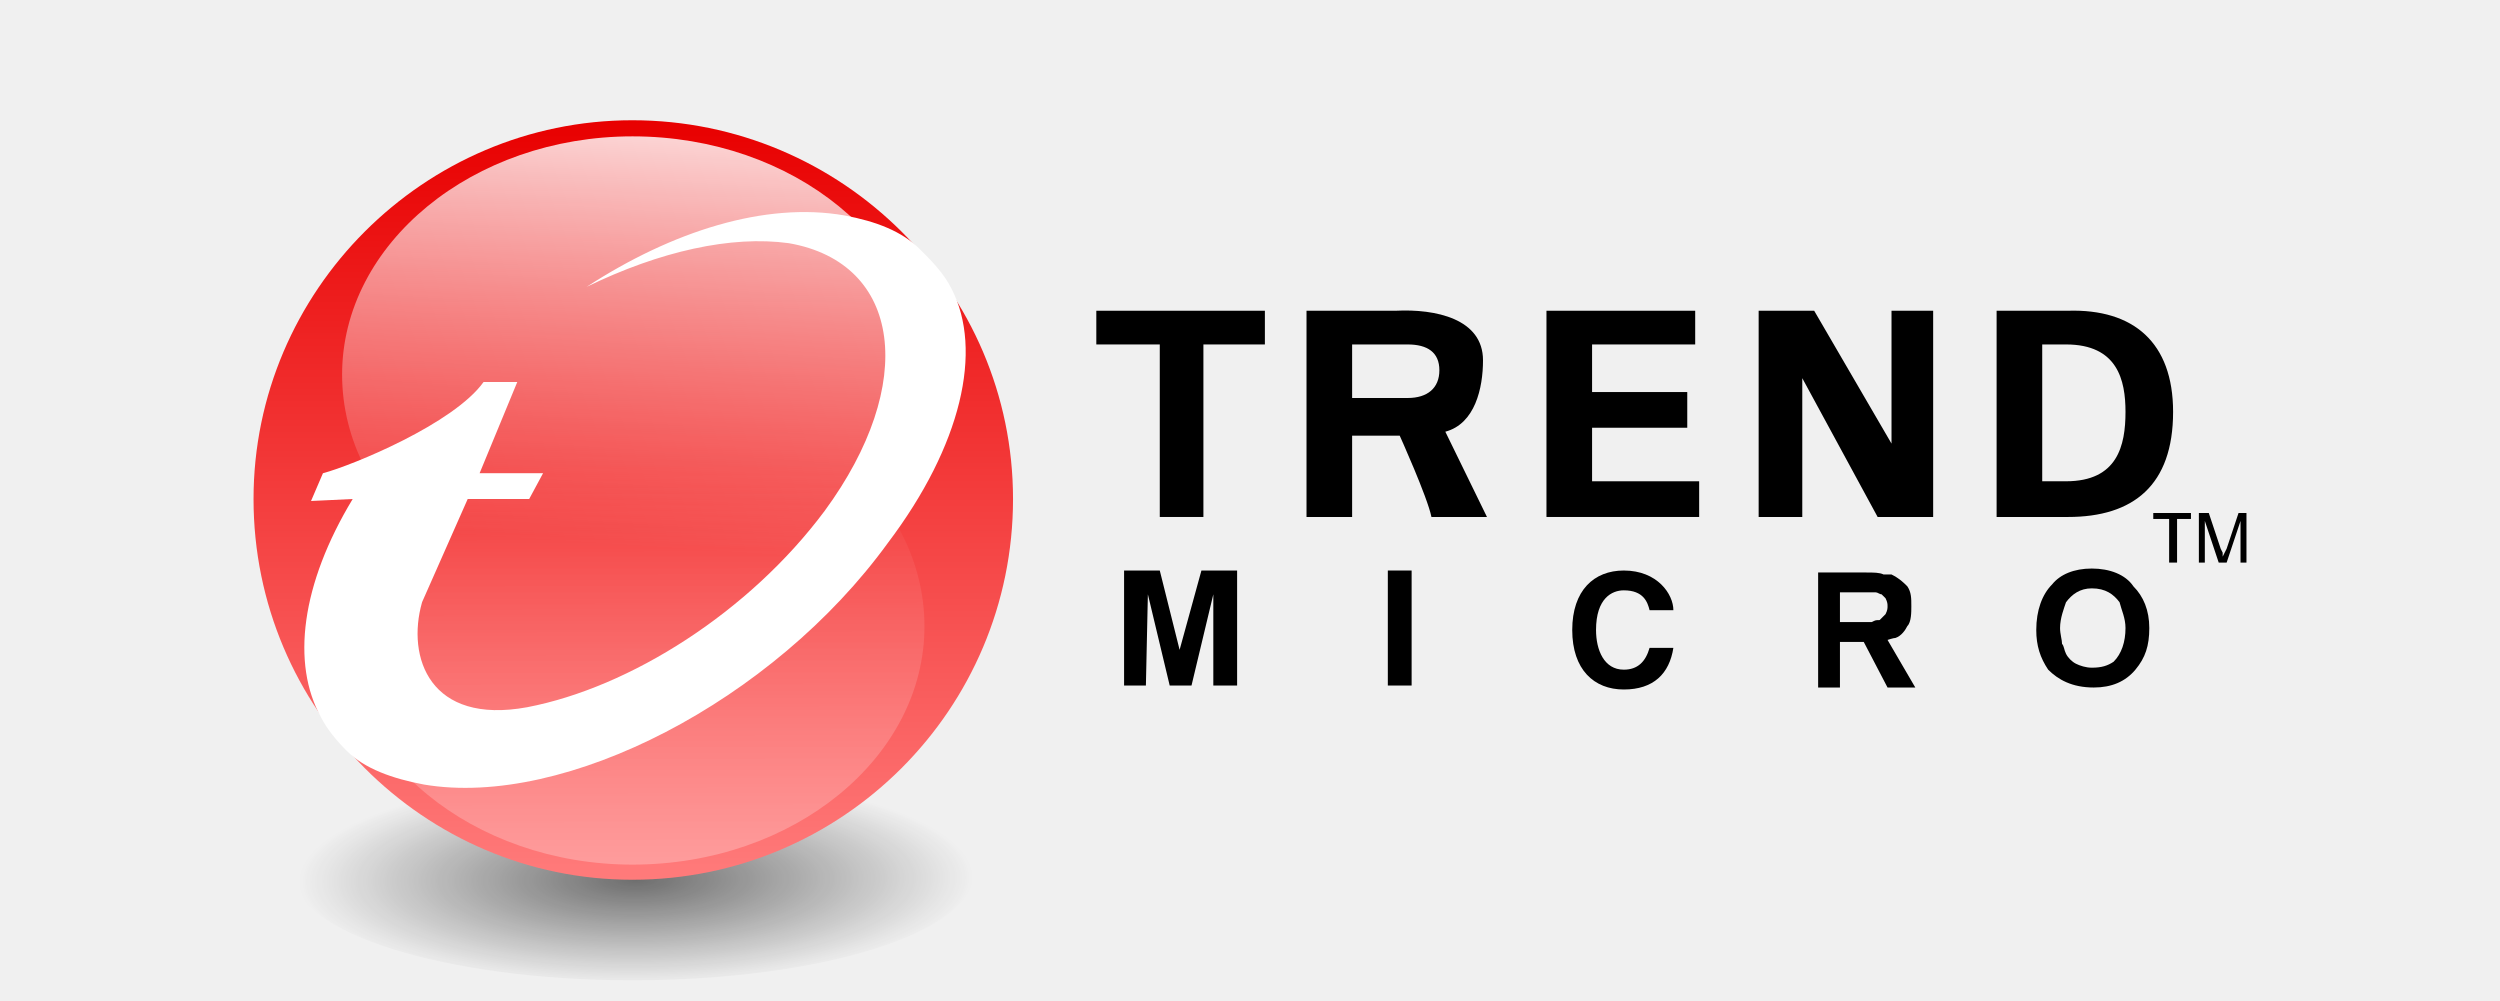
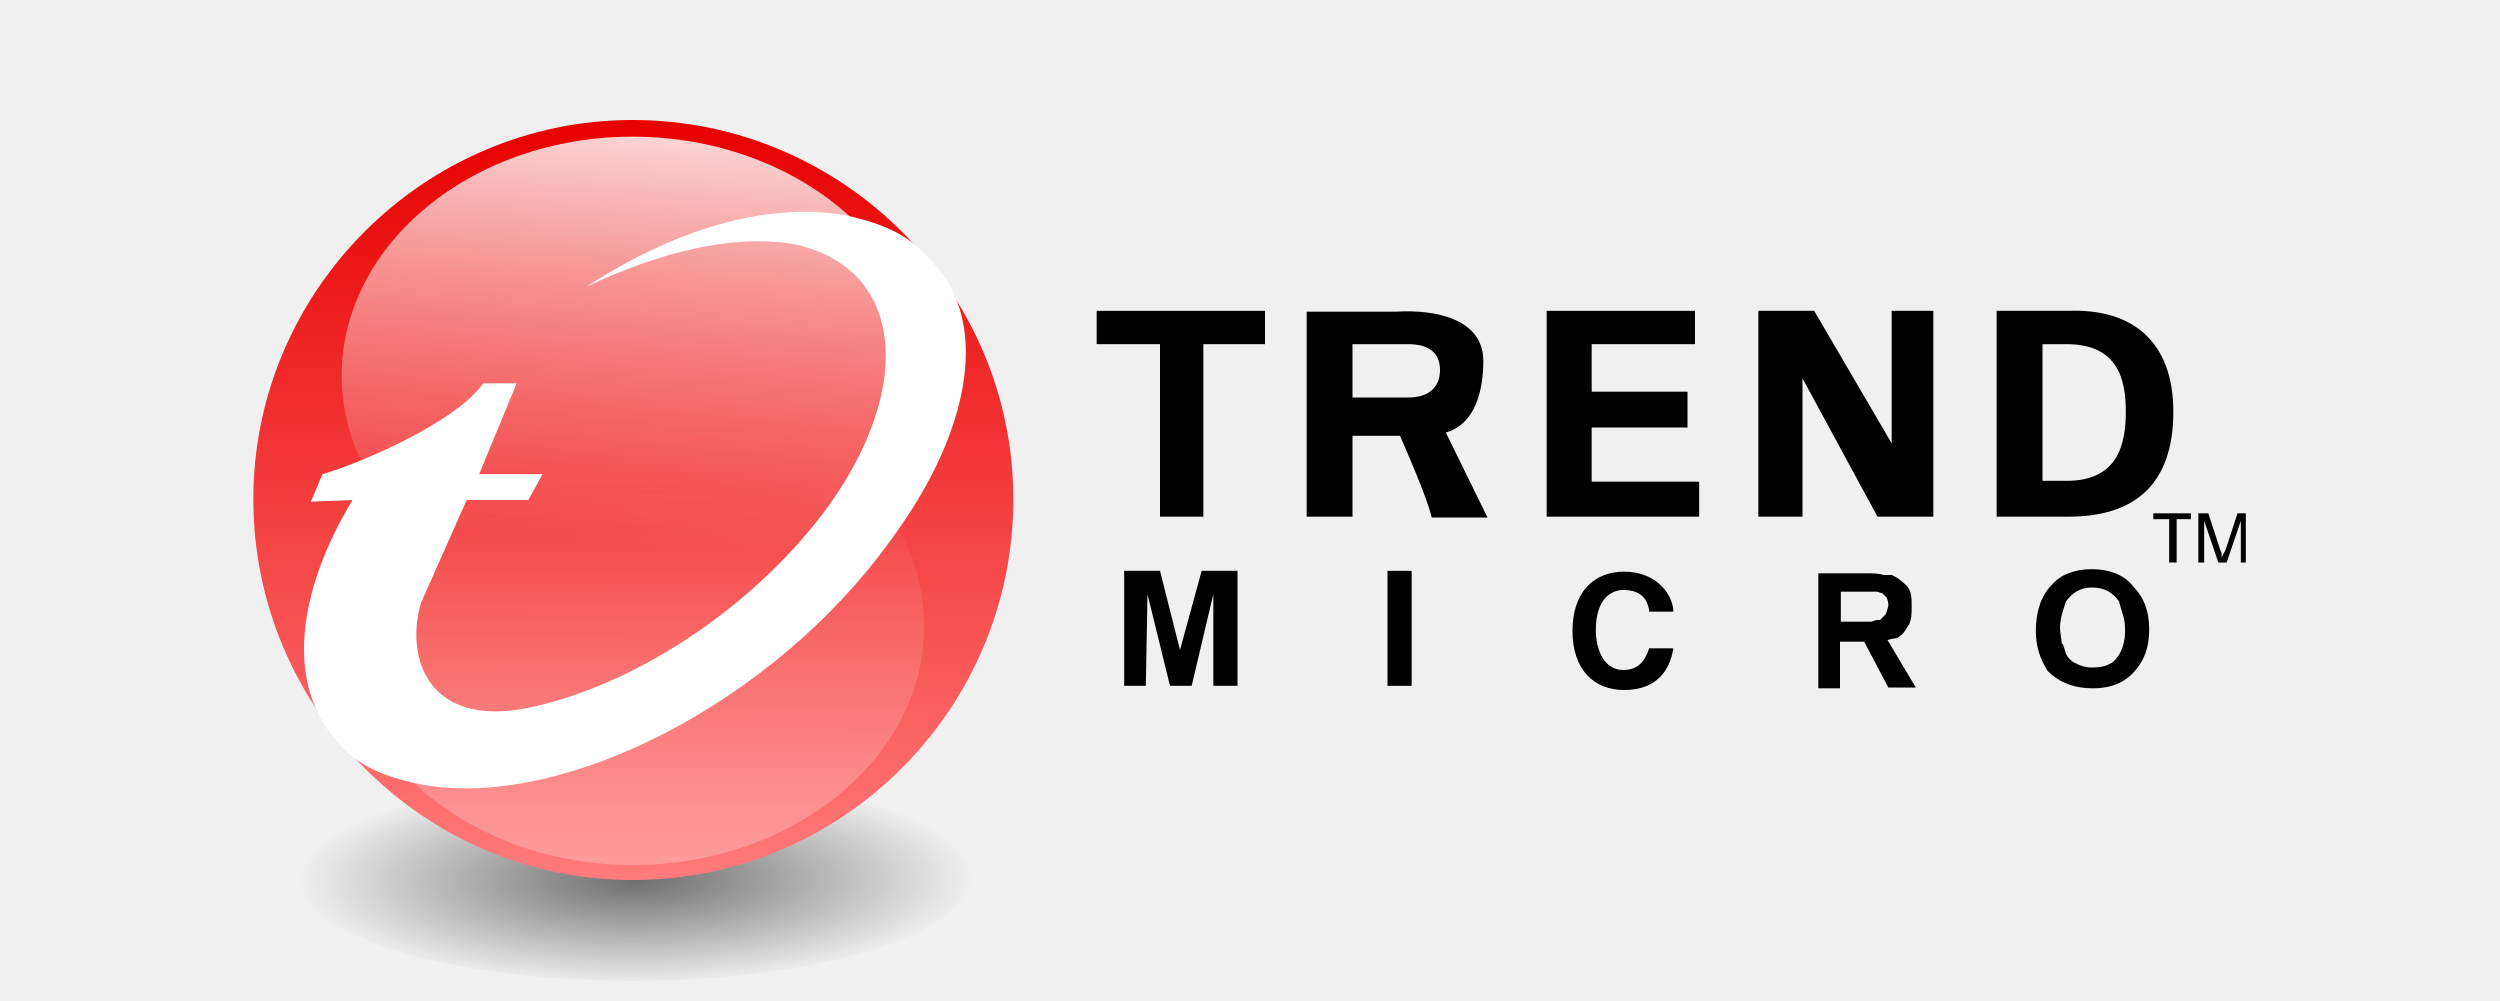
- <svg xmlns="http://www.w3.org/2000/svg" xmlns:xlink="http://www.w3.org/1999/xlink" version="1.0" width="300" height="120" viewBox="0 0 399.54 88.84" id="svg2" xml:space="preserve">
-   <defs id="defs509">
-     <linearGradient id="linearGradient3852">
-       <stop id="stop3854" style="stop-color: rgb(0, 0, 0); stop-opacity: 0.773;" offset="0" />
-       <stop id="stop3856" style="stop-color: rgb(0, 0, 0); stop-opacity: 0;" offset="1" />
-     </linearGradient>
-     <linearGradient id="linearGradient3255">
-       <stop id="stop3257" style="stop-color: rgb(255, 255, 255); stop-opacity: 1;" offset="0" />
-       <stop id="stop3259" style="stop-color: rgb(255, 255, 255); stop-opacity: 0;" offset="1" />
-     </linearGradient>
-     <linearGradient id="linearGradient3200">
-       <stop id="stop3202" style="stop-color: rgb(232, 0, 0); stop-opacity: 1;" offset="0" />
-       <stop id="stop3204" style="stop-color: rgb(255, 123, 123); stop-opacity: 1;" offset="1" />
-     </linearGradient>
-     <linearGradient x1="40.519" y1="-16.27" x2="40.519" y2="105.11" id="linearGradient3206" xlink:href="#linearGradient3200" gradientUnits="userSpaceOnUse" />
-     <linearGradient x1="59.192" y1="-30.446" x2="53.938" y2="48.618" id="linearGradient3261" xlink:href="#linearGradient3255" gradientUnits="userSpaceOnUse" />
-     <linearGradient x1="54.673" y1="-186.147" x2="53.938" y2="48.618" id="linearGradient3842" xlink:href="#linearGradient3255" gradientUnits="userSpaceOnUse" gradientTransform="matrix(1, 0, 0, -1, -4.07168e-07, 88.9937)" />
-     <radialGradient cx="101.632" cy="107.017" r="54.356" fx="101.632" fy="107.017" id="radialGradient3850" xlink:href="#linearGradient3852" gradientUnits="userSpaceOnUse" gradientTransform="matrix(0.991686, -0.00661127, 0.00207797, 0.311626, 0.622575, 72.4297)" />
-   </defs>
-   <path d="M 101.067,87.303 C 131.154,87.303 155.565,94.91 155.565,104.198 C 155.565,113.574 131.154,121.181 101.067,121.181 C 71.263,121.181 46.852,113.574 46.852,104.198 C 46.852,94.91 71.263,87.303 101.067,87.303 z M 81.481,96.768 L 150.171,96.768 L 81.481,96.768 z" id="path3844" style="opacity: 0.7; fill: url(#radialGradient3850) rgb(0, 0, 0); fill-opacity: 1; fill-rule: evenodd; stroke: none; stroke-width: 0.28; stroke-linecap: butt; stroke-linejoin: bevel;" />
-   <polygon points="287.78,24.08 303.08,24.08 303.08,27.14 297.5,27.14 297.5,42.8 293.54,42.8 293.54,27.14 287.78,27.14 287.78,24.08" transform="matrix(1.76066, 0, 0, 1.76066, -331.473, -28.2233)" id="polygon4" style="fill: rgb(0, 0, 0); fill-rule: evenodd; stroke: none; stroke-width: 0.28; stroke-linecap: butt; stroke-linejoin: bevel;" />
-   <path d="M 216.091,19.561 L 224.965,19.561 C 228.134,19.561 230.036,20.829 230.036,23.681 C 230.036,26.533 228.134,28.118 224.965,28.118 L 216.091,28.118 L 216.091,19.561 z M 216.091,34.139 L 223.697,34.139 C 223.697,34.139 228.134,43.964 228.768,47.133 L 237.642,47.133 L 230.986,33.505 C 235.74,32.238 237.008,26.533 237.008,22.096 C 237.008,15.441 229.402,13.856 223.063,14.173 L 208.802,14.173 L 208.802,47.133 L 216.091,47.133 L 216.091,34.139 z" id="path6" style="fill: rgb(0, 0, 0); fill-rule: evenodd; stroke: none; stroke-width: 0.28; stroke-linecap: butt; stroke-linejoin: bevel;" />
-   <polygon points="328.64,24.08 342.14,24.08 342.14,27.14 332.78,27.14 332.78,31.46 341.42,31.46 341.42,34.7 332.78,34.7 332.78,39.56 342.5,39.56 342.5,42.8 328.64,42.8 328.64,24.08" transform="matrix(1.76066, 0, 0, 1.76066, -331.473, -28.2233)" id="polygon8" style="fill: rgb(0, 0, 0); fill-rule: evenodd; stroke: none; stroke-width: 0.28; stroke-linecap: butt; stroke-linejoin: bevel;" />
-   <polygon points="358.7,42.8 351.86,30.2 351.86,30.38 351.86,42.8 347.9,42.8 347.9,24.08 352.94,24.08 359.96,36.14 359.96,36.14 359.96,24.08 363.74,24.08 363.74,42.8 358.7,42.8" transform="matrix(1.76066, 0, 0, 1.76066, -331.473, -28.2233)" id="polygon10" style="fill: rgb(0, 0, 0); fill-rule: evenodd; stroke: none; stroke-width: 0.28; stroke-linecap: butt; stroke-linejoin: bevel;" />
-   <path d="M 326.379,19.561 L 330.182,19.561 C 338.422,19.561 339.689,25.265 339.689,30.336 C 339.689,35.724 338.422,41.428 330.182,41.428 L 326.379,41.428 L 326.379,19.561 z M 319.09,47.133 L 330.499,47.133 C 340.957,47.133 347.295,42.062 347.295,30.336 C 347.295,19.244 340.957,13.856 330.499,14.173 L 319.09,14.173 L 319.09,47.133 z" id="path12" style="fill: rgb(0, 0, 0); fill-rule: evenodd; stroke: none; stroke-width: 0.28; stroke-linecap: butt; stroke-linejoin: bevel;" />
-   <polygon points="300.56,58.1 298.4,58.1 298.4,49.82 296.42,58.1 294.44,58.1 292.46,49.82 292.28,58.1 290.3,58.1 290.3,47.66 293.54,47.66 295.34,54.86 297.32,47.66 300.56,47.66 300.56,58.1" transform="matrix(1.76066, 0, 0, 1.76066, -331.473, -28.2233)" id="polygon14" style="fill: rgb(0, 0, 0); fill-rule: evenodd; stroke: none; stroke-width: 0.28; stroke-linecap: butt; stroke-linejoin: bevel;" />
-   <polygon points="314.24,47.66 316.4,47.66 316.4,58.1 314.24,58.1 314.24,47.66" transform="matrix(1.76066, 0, 0, 1.76066, -331.473, -28.2233)" id="polygon16" style="fill: rgb(0, 0, 0); fill-rule: evenodd; stroke: none; stroke-width: 0.28; stroke-linecap: butt; stroke-linejoin: bevel;" />
-   <path d="M 301.342,62.662 C 301.025,62.979 300.708,63.296 300.392,63.613 C 299.758,63.613 299.758,63.613 299.124,63.929 C 298.807,63.929 298.173,63.929 297.222,63.929 C 297.222,63.929 297.222,63.929 296.905,63.929 L 294.053,63.929 L 294.053,59.176 L 297.222,59.176 C 298.49,59.176 299.124,59.176 299.758,59.176 C 300.075,59.176 300.392,59.493 300.708,59.493 C 301.025,59.81 301.342,60.126 301.342,60.126 C 301.659,60.76 301.659,61.077 301.659,61.394 C 301.659,61.711 301.659,62.028 301.342,62.662 z M 301.659,66.782 C 301.659,66.782 302.61,66.465 302.927,66.465 C 303.878,66.148 304.511,65.197 304.828,64.563 C 305.462,63.929 305.462,62.345 305.462,61.394 C 305.462,60.126 305.462,59.176 304.828,58.225 C 304.195,57.591 303.561,56.957 302.293,56.323 C 301.976,56.323 301.659,56.323 301.025,56.323 C 300.392,56.006 299.441,56.006 298.173,56.006 L 290.567,56.006 L 290.567,74.388 L 294.053,74.388 L 294.053,67.099 L 297.856,67.099 L 301.659,74.388 L 306.096,74.388 L 301.659,66.782 z" id="path18" style="fill: rgb(0, 0, 0); fill-rule: evenodd; stroke: none; stroke-width: 0.28; stroke-linecap: butt; stroke-linejoin: bevel;" />
-   <path d="M 337.788,70.268 C 336.837,70.902 335.886,71.219 334.302,71.219 C 333.351,71.219 332.4,70.902 331.766,70.585 C 331.133,70.268 330.499,69.634 330.182,69 C 329.865,68.366 329.865,67.732 329.548,67.416 C 329.548,66.782 329.231,65.831 329.231,64.88 C 329.231,63.296 329.865,61.711 330.182,60.76 C 331.133,59.493 332.4,58.542 334.302,58.542 C 336.52,58.542 337.788,59.493 338.739,60.76 C 339.056,62.028 339.689,63.296 339.689,64.88 C 339.689,67.099 339.056,69 337.788,70.268 z M 340.957,58.225 C 339.689,56.323 337.154,55.373 334.302,55.373 C 331.449,55.373 329.231,56.323 327.963,57.908 C 326.379,59.493 325.428,62.028 325.428,65.197 C 325.428,67.732 326.062,69.634 327.33,71.535 C 328.914,73.12 331.133,74.388 334.619,74.388 C 337.471,74.388 339.689,73.437 341.274,71.535 C 342.859,69.634 343.492,67.732 343.492,64.88 C 343.492,62.028 342.542,59.81 340.957,58.225 z" id="path20" style="fill: rgb(0, 0, 0); fill-rule: evenodd; stroke: none; stroke-width: 0.28; stroke-linecap: butt; stroke-linejoin: bevel;" />
-   <path d="M 263.629,62.028 C 263.312,60.76 262.678,58.859 259.509,58.859 C 257.608,58.859 255.072,60.126 255.072,65.197 C 255.072,68.366 256.34,71.535 259.509,71.535 C 261.727,71.535 262.995,70.268 263.629,68.049 L 267.432,68.049 C 266.798,72.169 264.263,74.705 259.509,74.705 C 254.755,74.705 251.269,71.535 251.269,65.197 C 251.269,58.859 254.755,55.69 259.509,55.69 C 264.897,55.69 267.432,59.493 267.432,62.028 L 263.629,62.028 z" id="path22" style="fill: rgb(0, 0, 0); fill-rule: evenodd; stroke: none; stroke-width: 0.28; stroke-linecap: butt; stroke-linejoin: bevel;" />
-   <polygon points="387.14,42.98 385.88,42.98 385.88,46.94 385.16,46.94 385.16,42.98 383.72,42.98 383.72,42.44 387.14,42.44 387.14,42.98" transform="matrix(1.76066, 0, 0, 1.76066, -331.473, -28.2233)" id="polygon24" style="fill: rgb(0, 0, 0); fill-rule: evenodd; stroke: none; stroke-width: 0.28; stroke-linecap: butt; stroke-linejoin: bevel;" />
-   <path d="M 359.021,54.422 L 358.071,54.422 L 358.071,47.767 L 355.852,54.422 L 354.584,54.422 L 352.366,47.767 L 352.366,54.422 L 351.415,54.422 L 351.415,46.499 L 353,46.499 L 354.901,52.203 C 354.901,52.203 354.901,52.203 355.218,52.837 C 355.218,53.154 355.218,53.154 355.218,53.471 L 355.852,52.203 L 357.754,46.499 L 359.021,46.499 L 359.021,54.422 z" id="path26" style="fill: rgb(0, 0, 0); fill-rule: evenodd; stroke: none; stroke-width: 0.28; stroke-linecap: butt; stroke-linejoin: bevel;" />
-   <path d="M 101.05,-16.27 C 134.643,-16.27 161.898,10.985 161.898,44.262 C 161.898,77.855 134.643,105.11 101.05,105.11 C 67.774,105.11 40.519,77.855 40.519,44.262 C 40.519,10.985 67.774,-16.27 101.05,-16.27 z M 79.183,17.64 L 155.877,17.64 L 79.183,17.64 z" id="path74" style="fill: url(#linearGradient3206) rgb(0, 0, 0); fill-opacity: 1; fill-rule: evenodd; stroke: none; stroke-width: 0.28; stroke-linecap: butt; stroke-linejoin: bevel;" />
-   <path d="M 147.003,4.33 C 148.905,6.231 150.806,8.133 152.074,10.668 C 157.144,20.493 153.658,35.705 141.932,51.234 C 123.551,76.587 90.275,93.701 67.774,89.898 C 62.703,88.947 58.266,87.362 55.414,84.51 C 53.829,82.926 52.245,81.024 51.294,79.123 C 46.54,70.566 48.125,57.889 56.365,44.262 L 49.709,44.578 L 51.611,40.142 C 56.365,38.874 72.527,32.219 77.281,25.563 L 82.669,25.563 L 76.647,40.142 L 86.789,40.142 L 84.57,44.262 L 74.746,44.262 L 67.457,60.741 C 64.921,69.615 68.724,80.39 84.253,77.538 C 100.733,74.369 119.748,62.326 131.791,46.163 C 146.686,25.88 144.151,6.548 126.087,3.379 C 116.896,2.111 105.487,4.647 93.761,10.351 C 107.388,1.478 122.284,-3.276 134.96,-1.058 C 140.031,-0.107 144.151,1.478 147.003,4.33 z" id="path332" style="fill: rgb(255, 255, 255); fill-rule: evenodd; stroke: none; stroke-width: 0.28; stroke-linecap: butt; stroke-linejoin: bevel;" />
-   <path d="M 101.087,-13.696 C 126.845,-13.696 147.744,3.446 147.744,24.375 C 147.744,45.504 126.845,62.646 101.087,62.646 C 75.572,62.646 54.673,45.504 54.673,24.375 C 54.673,3.446 75.572,-13.696 101.087,-13.696 z M 84.32,7.632 L 143.127,7.632 L 84.32,7.632 z" id="path3251" style="fill: url(#linearGradient3261) rgb(0, 0, 0); fill-opacity: 1; fill-rule: evenodd; stroke: none; stroke-width: 0.28; stroke-linecap: butt; stroke-linejoin: bevel;" />
-   <path d="M 101.087,102.69 C 126.845,102.69 147.744,85.548 147.744,64.619 C 147.744,43.49 126.845,26.348 101.087,26.348 C 75.572,26.348 54.673,43.49 54.673,64.619 C 54.673,85.548 75.572,102.69 101.087,102.69 z M 84.32,81.362 L 143.127,81.362 L 84.32,81.362 z" id="path3840" style="fill: url(#linearGradient3842) rgb(0, 0, 0); fill-opacity: 1; fill-rule: evenodd; stroke: none; stroke-width: 0.28; stroke-linecap: butt; stroke-linejoin: bevel;" />
+ <svg xmlns="http://www.w3.org/2000/svg" version="1.1" id="svg2" x="0px" y="0px" viewBox="0 0 300 120" style="enable-background:new 0 0 300 120;" xml:space="preserve">
+   <style type="text/css">
+ 	.st0{opacity:0.7;fill:url(#path3844_1_);enable-background:new    ;}
+ 	.st1{fill:url(#path74_1_);}
+ 	.st2{fill:#FFFFFF;}
+ 	.st3{fill:url(#path3251_1_);}
+ 	.st4{fill:url(#path3840_1_);}
+ </style>
+   <radialGradient id="path3844_1_" cx="151.783" cy="-1086.063" r="54.356" gradientTransform="matrix(0.7446 -4.964161e-03 -1.560272e-03 -0.234 -38.4033 -147.8052)" gradientUnits="userSpaceOnUse">
+     <stop offset="0" style="stop-color:#000000;stop-opacity:0.773" />
+     <stop offset="1" style="stop-color:#000000;stop-opacity:0" />
+   </radialGradient>
+   <path id="path3844" class="st0" d="M75.9,92.2c22.6,0,40.9,5.7,40.9,12.7c0,7-18.3,12.8-40.9,12.8c-22.4,0-40.7-5.7-40.7-12.8  C35.2,97.9,53.5,92.2,75.9,92.2z M61.2,99.3h51.6H61.2z" />
+   <polygon id="polygon4" points="131.6,37.3 151.8,37.3 151.8,41.3 144.4,41.3 144.4,62 139.2,62 139.2,41.3 131.6,41.3 " />
+   <path id="path6" d="M162.3,41.3h6.7c2.4,0,3.8,1,3.8,3.1c0,2.1-1.4,3.3-3.8,3.3h-6.7V41.3z M162.3,52.3h5.7c0,0,3.3,7.4,3.8,9.8h6.7  l-5-10.2c3.6-1,4.5-5.2,4.5-8.6c0-5-5.7-6.2-10.5-5.9h-10.7V62h5.5V52.3z" />
+   <polygon id="polygon8" points="185.6,37.3 203.4,37.3 203.4,41.3 191,41.3 191,47 202.5,47 202.5,51.3 191,51.3 191,57.8   203.9,57.8 203.9,62 185.6,62 " />
+   <polygon id="polygon10" points="225.3,62 216.3,45.4 216.3,45.6 216.3,62 211,62 211,37.3 217.7,37.3 227,53.2 227,53.2 227,37.3   232,37.3 232,62 " />
+   <path id="path12" d="M245.1,41.3h2.9c6.2,0,7.1,4.3,7.1,8.1c0,4-1,8.3-7.1,8.3h-2.9V41.3z M239.6,62h8.6c7.9,0,12.6-3.8,12.6-12.6  c0-8.3-4.8-12.4-12.6-12.1h-8.6V62z" />
+   <polygon id="polygon14" points="148.5,82.3 145.6,82.3 145.6,71.3 143,82.3 140.4,82.3 137.7,71.3 137.5,82.3 134.9,82.3   134.9,68.5 139.2,68.5 141.6,78 144.2,68.5 148.5,68.5 " />
+   <polygon id="polygon16" points="166.5,68.5 169.4,68.5 169.4,82.3 166.5,82.3 " />
+   <path id="path18" d="M226.3,73.7c-0.2,0.2-0.5,0.5-0.7,0.7c-0.5,0-0.5,0-1,0.2c-0.2,0-0.7,0-1.4,0c0,0,0,0-0.2,0h-2.1v-3.6h2.4  c1,0,1.4,0,1.9,0c0.2,0,0.5,0.2,0.7,0.2c0.2,0.2,0.5,0.5,0.5,0.5c0.2,0.5,0.2,0.7,0.2,1C226.5,73,226.5,73.2,226.3,73.7z   M226.5,76.8c0,0,0.7-0.2,1-0.2c0.7-0.2,1.2-1,1.4-1.4c0.5-0.5,0.5-1.7,0.5-2.4c0-1,0-1.7-0.5-2.4c-0.5-0.5-1-1-1.9-1.4  c-0.2,0-0.5,0-1,0c-0.5-0.2-1.2-0.2-2.1-0.2h-5.7v13.8h2.6V77h2.9l2.9,5.5h3.3L226.5,76.8z" />
+   <path id="path20" d="M253.6,79.4c-0.7,0.5-1.4,0.7-2.6,0.7c-0.7,0-1.4-0.2-1.9-0.5c-0.5-0.2-1-0.7-1.2-1.2c-0.2-0.5-0.2-1-0.5-1.2  c0-0.5-0.2-1.2-0.2-1.9c0-1.2,0.5-2.4,0.7-3.1c0.7-1,1.7-1.7,3.1-1.7c1.7,0,2.6,0.7,3.3,1.7c0.2,1,0.7,1.9,0.7,3.1  C255.1,77,254.6,78.5,253.6,79.4z M256,70.4c-1-1.4-2.9-2.1-5-2.1s-3.8,0.7-4.8,1.9c-1.2,1.2-1.9,3.1-1.9,5.5c0,1.9,0.5,3.3,1.4,4.8  c1.2,1.2,2.9,2.1,5.5,2.1c2.1,0,3.8-0.7,5-2.1c1.2-1.4,1.7-2.9,1.7-5C257.9,73.2,257.2,71.6,256,70.4z" />
+   <path id="path22" d="M197.9,73.2c-0.2-1-0.7-2.4-3.1-2.4c-1.4,0-3.3,1-3.3,4.8c0,2.4,1,4.8,3.3,4.8c1.7,0,2.6-1,3.1-2.6h2.9  c-0.5,3.1-2.4,5-5.9,5c-3.6,0-6.2-2.4-6.2-7.1s2.6-7.1,6.2-7.1c4,0,5.9,2.9,5.9,4.8H197.9z" />
+   <polygon id="polygon24" points="262.9,62.3 261.2,62.3 261.2,67.5 260.3,67.5 260.3,62.3 258.4,62.3 258.4,61.6 262.9,61.6 " />
+   <path id="path26" d="M269.6,67.5h-0.7v-5l-1.7,5h-1l-1.7-5v5h-0.7v-5.9h1.2l1.4,4.3c0,0,0,0,0.2,0.5c0,0.2,0,0.2,0,0.5l0.5-1  l1.4-4.3h1V67.5z" />
+   <linearGradient id="path74_1_" gradientUnits="userSpaceOnUse" x1="152.637" y1="27.117" x2="152.637" y2="-94.263" gradientTransform="matrix(0.7509 0 0 -0.7509 -38.6162 34.7913)">
+     <stop offset="0" style="stop-color:#E80000" />
+     <stop offset="1" style="stop-color:#FF7B7B" />
+   </linearGradient>
+   <path id="path74" class="st1" d="M75.9,14.4c25.2,0,45.7,20.5,45.7,45.5c0,25.2-20.5,45.7-45.7,45.7c-25,0-45.5-20.5-45.5-45.7  C30.4,34.9,50.9,14.4,75.9,14.4z M59.5,39.9H117H59.5z" />
+   <path id="path332" class="st2" d="M110.4,29.9c1.4,1.4,2.9,2.9,3.8,4.8c3.8,7.4,1.2,18.8-7.6,30.5c-13.8,19-38.8,31.9-55.7,29  c-3.8-0.7-7.1-1.9-9.3-4c-1.2-1.2-2.4-2.6-3.1-4c-3.6-6.4-2.4-15.9,3.8-26.2l-5,0.2l1.4-3.3c3.6-1,15.7-5.9,19.3-10.9h4l-4.5,10.9  h7.6l-1.7,3.1h-7.4l-5.5,12.4c-1.9,6.7,1,14.8,12.6,12.6C75.6,82.5,89.9,73.4,99,61.3c11.2-15.2,9.3-29.7-4.3-32.1  c-6.9-1-15.5,1-24.3,5.2c10.2-6.7,21.4-10.2,30.9-8.6C105.1,26.6,108.2,27.8,110.4,29.9z" />
+   <linearGradient id="path3251_1_" gradientUnits="userSpaceOnUse" x1="156.08" y1="38.272" x2="150.826" y2="-40.792" gradientTransform="matrix(0.7509 0 0 -0.7509 -38.6162 34.7913)">
+     <stop offset="0" style="stop-color:#FFFFFF" />
+     <stop offset="1" style="stop-color:#FFFFFF;stop-opacity:0" />
+   </linearGradient>
+   <path id="path3251" class="st3" d="M75.9,16.4c19.3,0,35,12.9,35,28.6c0,15.9-15.7,28.7-35,28.7c-19.2,0-34.9-12.9-34.9-28.7  C41.1,29.2,56.7,16.4,75.9,16.4z M63.3,32.4h44.2H63.3z" />
+   <linearGradient id="path3840_1_" gradientUnits="userSpaceOnUse" x1="153.296" y1="1089.152" x2="152.561" y2="854.387" gradientTransform="matrix(0.7509 0 0 0.7509 -38.6162 -584.6758)">
+     <stop offset="0" style="stop-color:#FFFFFF" />
+     <stop offset="1" style="stop-color:#FFFFFF;stop-opacity:0" />
+   </linearGradient>
+   <path id="path3840" class="st4" d="M75.9,103.8c19.3,0,35-12.9,35-28.6c0-15.9-15.7-28.7-35-28.7c-19.2,0-34.9,12.9-34.9,28.7  C41.1,90.9,56.7,103.8,75.9,103.8z M63.3,87.7h44.2H63.3z" />
</svg>
